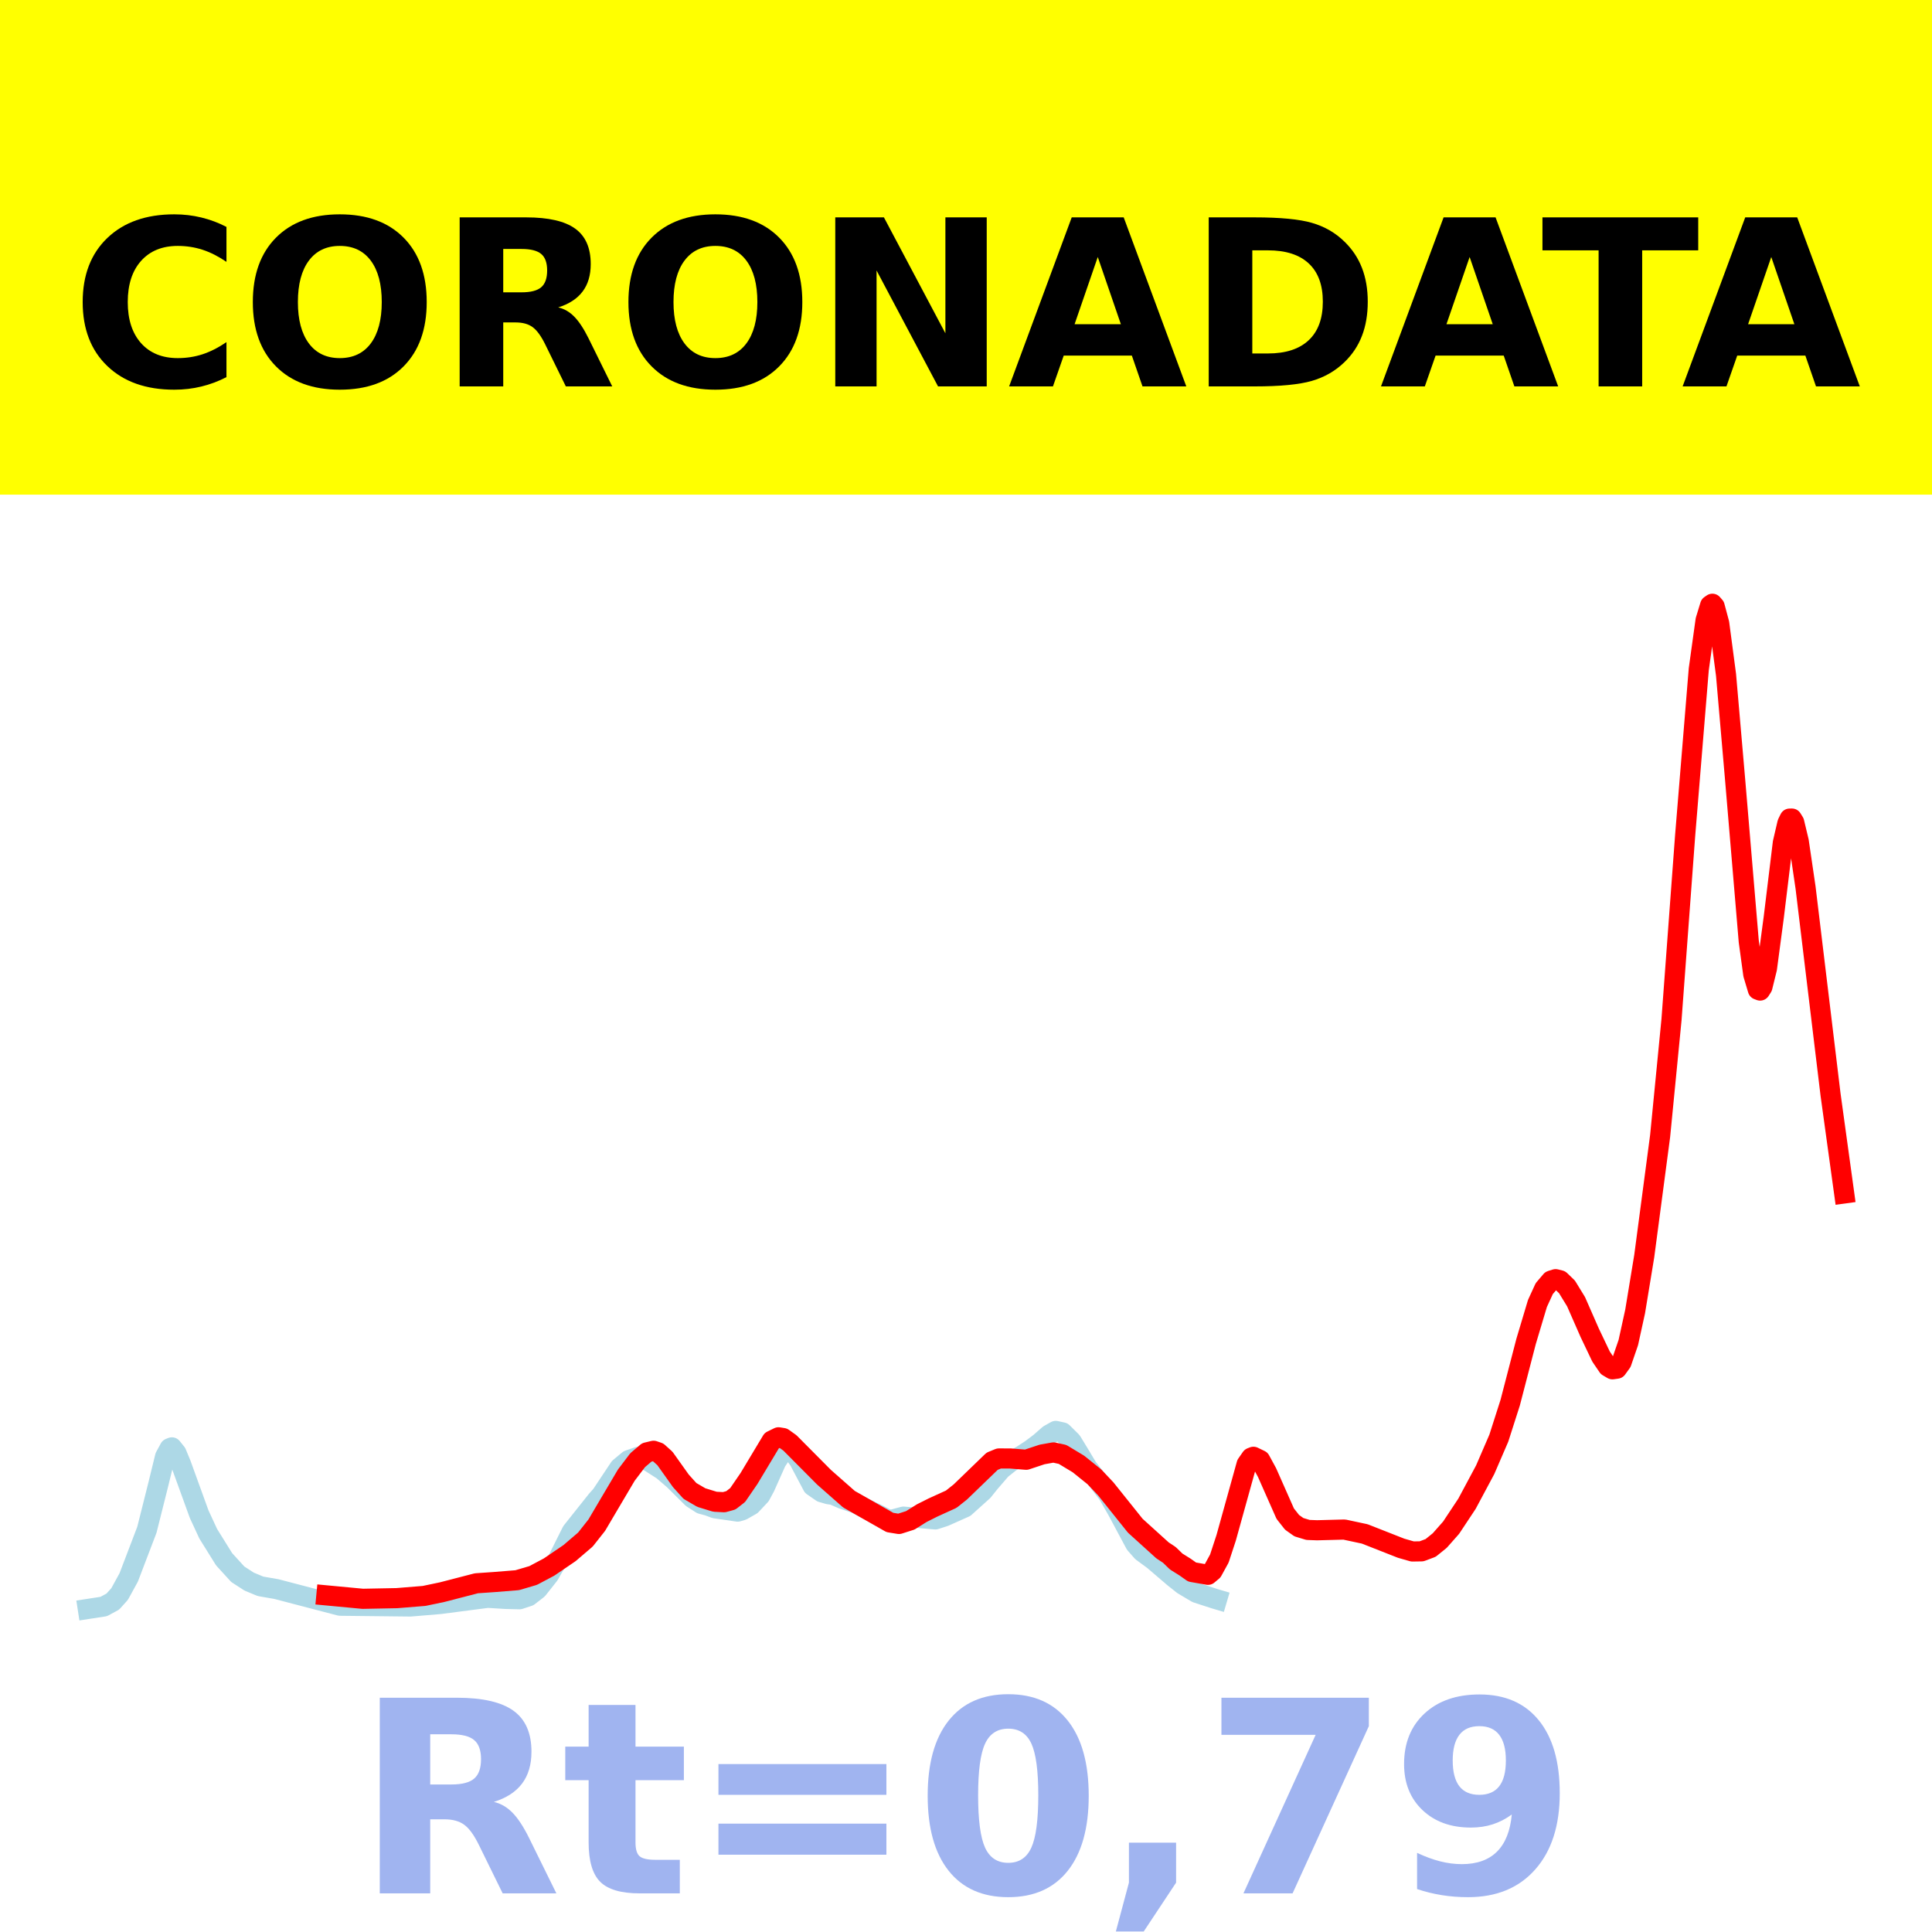
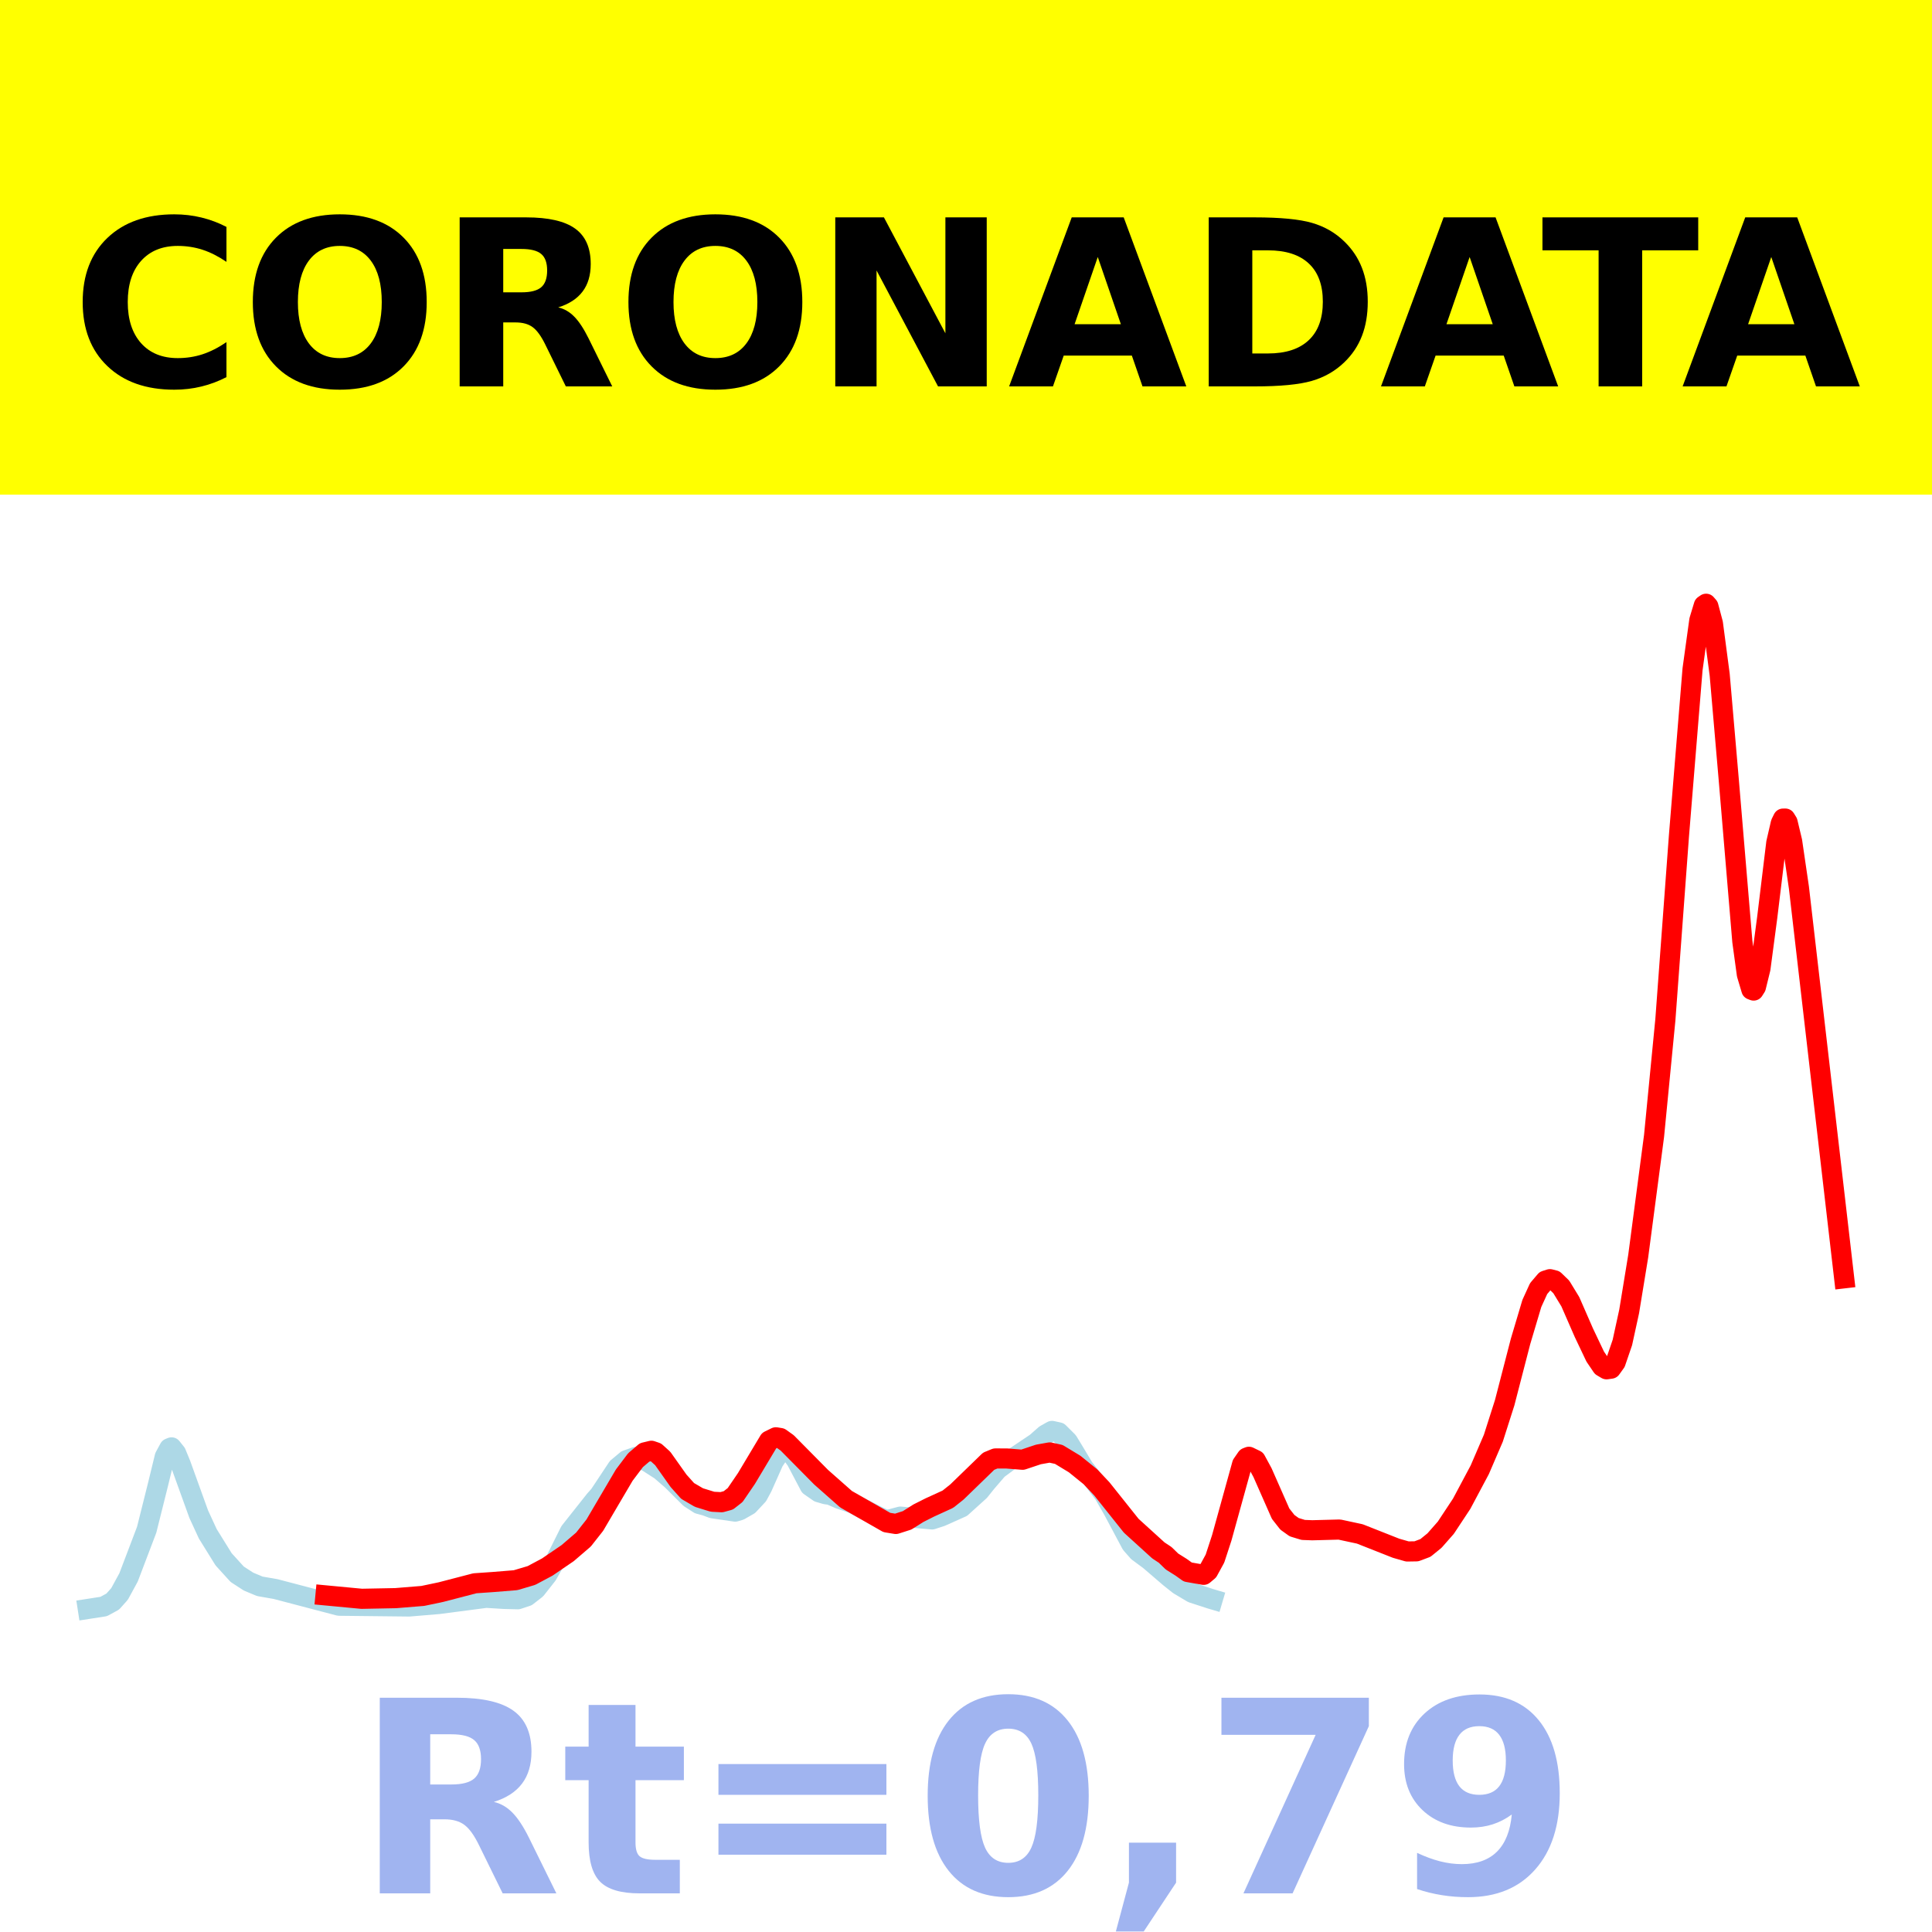
<svg xmlns="http://www.w3.org/2000/svg" xmlns:xlink="http://www.w3.org/1999/xlink" height="144pt" version="1.1" viewBox="0 0 144 144" width="144pt">
  <defs>
    <style type="text/css">*{stroke-linecap:butt;stroke-linejoin:round;}</style>
  </defs>
  <g id="figure_1">
    <g id="patch_1">
      <path d="M 0 144  L 144 144  L 144 0  L 0 0  z " style="fill:#ffffff;" />
    </g>
    <g id="axes_1">
      <g id="patch_2">
        <path d="M 0 144  L 144 144  L 144 0  L 0 0  z " style="fill:#ffffff;" />
      </g>
      <g id="line2d_1">
-         <path clip-path="url(#p677926d473)" d="M 6.545 119.923  L 7.731 119.74  L 8.408 119.373  L 8.916 118.808  L 9.594 117.571  L 10.949 114.02  L 11.795 110.651  L 12.303 108.571  L 12.642 107.947  L 12.811 107.878  L 13.15 108.301  L 13.489 109.119  L 14.844 112.857  L 15.521 114.319  L 16.707 116.222  L 17.723 117.335  L 18.569 117.883  L 19.416 118.235  L 20.602 118.441  L 25.344 119.681  L 30.593 119.738  L 32.795 119.554  L 36.351 119.091  L 37.706 119.174  L 38.722 119.199  L 39.4 118.975  L 40.077 118.45  L 40.924 117.377  L 41.601 116.188  L 42.617 114.154  L 44.48 111.811  L 44.819 111.432  L 46.174 109.396  L 46.851 108.833  L 47.529 108.596  L 48.375 108.932  L 49.392 109.581  L 50.238 110.31  L 51.593 111.658  L 52.27 112.093  L 52.779 112.229  L 53.287 112.419  L 54.98 112.666  L 55.319 112.568  L 55.996 112.182  L 56.674 111.458  L 57.012 110.832  L 57.859 108.934  L 58.367 108.176  L 58.706 108.012  L 59.045 108.144  L 59.553 108.836  L 60.569 110.756  L 61.246 111.225  L 61.754 111.371  L 62.093 111.417  L 62.77 111.711  L 63.786 112.056  L 64.633 112.499  L 65.48 112.901  L 66.157 113.248  L 66.496 113.267  L 67.343 113.04  L 69.714 113.248  L 70.391 113.029  L 71.915 112.35  L 73.27 111.131  L 73.778 110.497  L 74.625 109.517  L 75.302 108.978  L 76.149 108.481  L 76.827 108.041  L 77.504 107.532  L 78.181 106.937  L 78.689 106.652  L 79.197 106.764  L 79.875 107.436  L 80.383 108.269  L 81.06 109.399  L 81.738 110.256  L 82.585 111.369  L 83.262 112.547  L 84.617 115.079  L 85.125 115.656  L 85.972 116.278  L 87.496 117.581  L 88.173 118.119  L 89.189 118.723  L 90.544 119.162  L 90.713 119.212  L 90.713 119.212  " style="fill:none;stroke:#add8e6;stroke-linecap:square;stroke-width:1.5;" />
+         <path clip-path="url(#p7fb07bc778)" d="M 6.545 119.923  L 7.726 119.74  L 8.401 119.373  L 8.907 118.808  L 9.582 117.571  L 10.932 114.02  L 11.775 110.651  L 12.281 108.571  L 12.619 107.947  L 12.787 107.878  L 13.125 108.301  L 13.462 109.119  L 14.812 112.857  L 15.486 114.319  L 16.667 116.222  L 17.679 117.335  L 18.523 117.883  L 19.366 118.235  L 20.547 118.441  L 25.271 119.681  L 30.5 119.738  L 32.694 119.554  L 36.236 119.091  L 37.586 119.174  L 38.598 119.199  L 39.273 118.975  L 39.948 118.45  L 40.791 117.377  L 41.466 116.188  L 42.478 114.154  L 44.334 111.811  L 44.671 111.432  L 46.021 109.396  L 46.695 108.833  L 47.37 108.596  L 48.214 108.932  L 49.226 109.581  L 50.069 110.31  L 51.419 111.658  L 52.094 112.093  L 52.6 112.229  L 53.106 112.419  L 54.793 112.666  L 55.13 112.568  L 55.805 112.182  L 56.48 111.458  L 56.817 110.832  L 57.661 108.934  L 58.167 108.176  L 58.504 108.012  L 58.842 108.144  L 59.348 108.836  L 60.36 110.756  L 61.035 111.225  L 61.541 111.371  L 61.878 111.417  L 62.553 111.711  L 63.565 112.056  L 64.409 112.499  L 65.421 113.01  L 65.927 113.248  L 66.264 113.267  L 67.108 113.04  L 69.47 113.248  L 70.144 113.029  L 71.663 112.35  L 73.012 111.131  L 73.518 110.497  L 74.362 109.517  L 75.205 108.892  L 77.23 107.532  L 77.904 106.937  L 78.41 106.652  L 78.917 106.764  L 79.591 107.436  L 80.097 108.269  L 80.772 109.399  L 81.447 110.256  L 82.291 111.369  L 82.965 112.547  L 84.315 115.079  L 84.821 115.656  L 85.664 116.278  L 87.183 117.581  L 87.858 118.119  L 88.87 118.723  L 90.219 119.162  L 90.388 119.212  L 90.388 119.212  " style="fill:none;stroke:#add8e6;stroke-linecap:square;stroke-width:1.5;" />
      </g>
      <g id="line2d_2">
-         <path clip-path="url(#p677926d473)" d="M 24.327 118.91  L 27.037 119.165  L 29.577 119.116  L 31.61 118.951  L 32.964 118.667  L 35.505 118.009  L 36.859 117.915  L 38.553 117.778  L 39.738 117.428  L 40.924 116.798  L 42.448 115.762  L 43.634 114.748  L 44.48 113.676  L 45.496 111.954  L 46.682 109.948  L 47.529 108.831  L 48.206 108.254  L 48.714 108.132  L 49.053 108.248  L 49.561 108.706  L 50.746 110.371  L 51.424 111.125  L 52.27 111.619  L 53.287 111.931  L 53.964 111.966  L 54.472 111.827  L 54.98 111.432  L 55.827 110.197  L 57.52 107.376  L 58.028 107.128  L 58.367 107.183  L 58.875 107.545  L 61.416 110.103  L 63.278 111.742  L 66.327 113.476  L 67.004 113.587  L 67.851 113.316  L 68.698 112.784  L 69.544 112.359  L 70.899 111.742  L 71.577 111.203  L 73.948 108.913  L 74.456 108.705  L 75.302 108.707  L 76.488 108.801  L 77.673 108.407  L 78.52 108.256  L 79.197 108.404  L 80.383 109.12  L 81.568 110.074  L 82.415 110.969  L 84.617 113.719  L 86.649 115.558  L 87.157 115.892  L 87.665 116.385  L 88.342 116.809  L 88.851 117.17  L 90.036 117.378  L 90.375 117.093  L 90.883 116.167  L 91.391 114.62  L 92.915 109.134  L 93.254 108.647  L 93.423 108.58  L 93.931 108.825  L 94.439 109.759  L 95.794 112.82  L 96.302 113.465  L 96.81 113.827  L 97.487 114.032  L 98.165 114.057  L 100.197 114.004  L 101.721 114.33  L 104.431 115.396  L 105.278 115.638  L 105.955 115.627  L 106.632 115.373  L 107.31 114.825  L 108.157 113.866  L 109.342 112.079  L 110.697 109.546  L 111.713 107.194  L 112.56 104.549  L 113.745 99.984  L 114.592 97.153  L 115.1 96.045  L 115.608 95.449  L 115.947 95.342  L 116.286 95.428  L 116.794 95.917  L 117.471 97.022  L 118.487 99.337  L 119.334 101.113  L 119.842 101.86  L 120.181 102.059  L 120.519 102.012  L 120.858 101.542  L 121.366 100.064  L 121.874 97.746  L 122.552 93.623  L 123.737 84.664  L 124.584 76.002  L 125.6 62.285  L 126.616 49.887  L 127.124 46.228  L 127.463 45.117  L 127.632 45  L 127.801 45.194  L 128.14 46.46  L 128.648 50.294  L 129.326 58.113  L 130.342 70.164  L 130.68 72.633  L 131.019 73.765  L 131.189 73.83  L 131.358 73.566  L 131.697 72.19  L 132.205 68.375  L 132.882 62.814  L 133.221 61.357  L 133.39 61.014  L 133.559 61.012  L 133.729 61.287  L 134.068 62.704  L 134.576 66.158  L 136.438 81.58  L 137.455 88.953  L 137.455 88.953  " style="fill:none;stroke:#ff0000;stroke-linecap:square;stroke-width:1.5;" />
+         <path clip-path="url(#p7fb07bc778)" d="M 24.259 118.91  L 26.958 119.165  L 29.488 119.116  L 31.513 118.951  L 32.862 118.667  L 35.393 118.009  L 36.742 117.915  L 38.429 117.778  L 39.61 117.428  L 40.791 116.798  L 42.309 115.762  L 43.49 114.748  L 44.334 113.676  L 45.346 111.954  L 46.527 109.948  L 47.37 108.831  L 48.045 108.254  L 48.551 108.132  L 48.888 108.248  L 49.395 108.706  L 50.575 110.371  L 51.25 111.125  L 52.094 111.619  L 53.106 111.931  L 53.781 111.966  L 54.287 111.827  L 54.793 111.432  L 55.636 110.197  L 57.323 107.376  L 57.829 107.128  L 58.167 107.183  L 58.673 107.545  L 61.203 110.103  L 63.059 111.742  L 66.096 113.476  L 66.77 113.587  L 67.614 113.316  L 68.457 112.784  L 69.301 112.359  L 70.65 111.742  L 71.325 111.203  L 73.687 108.913  L 74.193 108.705  L 75.037 108.707  L 76.217 108.801  L 77.398 108.407  L 78.242 108.256  L 78.917 108.404  L 80.097 109.12  L 81.278 110.074  L 82.122 110.969  L 84.315 113.719  L 86.339 115.558  L 86.845 115.892  L 87.351 116.385  L 88.026 116.809  L 88.532 117.17  L 89.713 117.378  L 90.051 117.093  L 90.557 116.167  L 91.063 114.62  L 92.581 109.134  L 92.918 108.647  L 93.087 108.58  L 93.593 108.825  L 94.099 109.759  L 95.449 112.82  L 95.955 113.465  L 96.461 113.827  L 97.136 114.032  L 97.811 114.057  L 99.835 114.004  L 101.353 114.33  L 104.052 115.396  L 104.896 115.638  L 105.571 115.627  L 106.246 115.373  L 106.92 114.825  L 107.764 113.866  L 108.945 112.079  L 110.294 109.546  L 111.306 107.194  L 112.15 104.549  L 113.331 99.984  L 114.174 97.153  L 114.68 96.045  L 115.187 95.449  L 115.524 95.342  L 115.861 95.428  L 116.367 95.917  L 117.042 97.022  L 118.054 99.337  L 118.898 101.113  L 119.404 101.86  L 119.741 102.059  L 120.079 102.012  L 120.416 101.542  L 120.922 100.064  L 121.428 97.746  L 122.103 93.623  L 123.284 84.664  L 124.127 76.002  L 125.14 62.285  L 126.152 49.887  L 126.658 46.228  L 126.995 45.117  L 127.164 45  L 127.333 45.194  L 127.67 46.46  L 128.176 50.294  L 128.851 58.113  L 129.863 70.164  L 130.201 72.633  L 130.538 73.765  L 130.707 73.83  L 130.875 73.566  L 131.213 72.19  L 131.719 68.375  L 132.394 62.814  L 132.731 61.357  L 132.9 61.014  L 133.068 61.012  L 133.237 61.287  L 133.575 62.704  L 134.081 66.158  L 137.455 95.278  L 137.455 95.278  " style="fill:none;stroke:#ff0000;stroke-linecap:square;stroke-width:1.5;" />
      </g>
      <g id="patch_3">
        <path d="M 0 144  L 0 0  " style="fill:none;stroke:#ffffff;stroke-linecap:square;stroke-linejoin:miter;stroke-width:0.8;" />
      </g>
      <g id="patch_4">
        <path d="M 144 144  L 144 0  " style="fill:none;stroke:#ffffff;stroke-linecap:square;stroke-linejoin:miter;stroke-width:0.8;" />
      </g>
      <g id="patch_5">
        <path d="M 0 144  L 144 144  " style="fill:none;stroke:#ffffff;stroke-linecap:square;stroke-linejoin:miter;stroke-width:0.8;" />
      </g>
      <g id="patch_6">
        <path d="M 0 0  L 144 0  " style="fill:none;stroke:#ffffff;stroke-linecap:square;stroke-linejoin:miter;stroke-width:0.8;" />
      </g>
    </g>
    <g id="text_1">
      <g id="patch_7">
        <path d="M -64.848 36.368  L 208.848 36.368  L 208.848 -7.654  L -64.848 -7.654  z " style="fill:#ffff00;stroke:#ffff00;stroke-linejoin:miter;" />
      </g>
      <g transform="translate(72 9.45018)scale(0.1728 -0.1728)" />
      <g transform="translate(-60.87375 28.8)scale(0.1728 -0.1728)">
        <defs>
          <path id="DejaVuSans-Bold-32" />
          <path d="M 67 4  Q 61.812 1.312 56.203 -0.047  Q 50.594 -1.422 44.484 -1.422  Q 26.266 -1.422 15.625 8.766  Q 4.984 18.953 4.984 36.375  Q 4.984 53.859 15.625 64.031  Q 26.266 74.219 44.484 74.219  Q 50.594 74.219 56.203 72.844  Q 61.812 71.484 67 68.797  L 67 53.719  Q 61.766 57.281 56.688 58.938  Q 51.609 60.594 46 60.594  Q 35.938 60.594 30.172 54.141  Q 24.422 47.703 24.422 36.375  Q 24.422 25.094 30.172 18.641  Q 35.938 12.203 46 12.203  Q 51.609 12.203 56.688 13.859  Q 61.766 15.531 67 19.094  z " id="DejaVuSans-Bold-67" />
          <path d="M 42.484 60.594  Q 33.891 60.594 29.156 54.25  Q 24.422 47.906 24.422 36.375  Q 24.422 24.906 29.156 18.547  Q 33.891 12.203 42.484 12.203  Q 51.125 12.203 55.859 18.547  Q 60.594 24.906 60.594 36.375  Q 60.594 47.906 55.859 54.25  Q 51.125 60.594 42.484 60.594  z M 42.484 74.219  Q 60.062 74.219 70.016 64.156  Q 79.984 54.109 79.984 36.375  Q 79.984 18.703 70.016 8.641  Q 60.062 -1.422 42.484 -1.422  Q 24.953 -1.422 14.969 8.641  Q 4.984 18.703 4.984 36.375  Q 4.984 54.109 14.969 64.156  Q 24.953 74.219 42.484 74.219  z " id="DejaVuSans-Bold-79" />
          <path d="M 35.891 40.578  Q 41.797 40.578 44.359 42.766  Q 46.922 44.969 46.922 50  Q 46.922 54.984 44.359 57.125  Q 41.797 59.281 35.891 59.281  L 27.984 59.281  L 27.984 40.578  z M 27.984 27.594  L 27.984 0  L 9.188 0  L 9.188 72.906  L 37.891 72.906  Q 52.297 72.906 59 68.062  Q 65.719 63.234 65.719 52.781  Q 65.719 45.562 62.219 40.922  Q 58.734 36.281 51.703 34.078  Q 55.562 33.203 58.609 30.094  Q 61.672 27 64.797 20.703  L 75 0  L 54.984 0  L 46.094 18.109  Q 43.406 23.578 40.641 25.578  Q 37.891 27.594 33.297 27.594  z " id="DejaVuSans-Bold-82" />
          <path d="M 9.188 72.906  L 30.172 72.906  L 56.688 22.906  L 56.688 72.906  L 74.516 72.906  L 74.516 0  L 53.516 0  L 27 50  L 27 0  L 9.188 0  z " id="DejaVuSans-Bold-78" />
          <path d="M 53.422 13.281  L 24.031 13.281  L 19.391 0  L 0.484 0  L 27.484 72.906  L 49.906 72.906  L 76.906 0  L 58.016 0  z M 28.719 26.812  L 48.688 26.812  L 38.719 55.812  z " id="DejaVuSans-Bold-65" />
          <path d="M 27.984 58.688  L 27.984 14.203  L 34.719 14.203  Q 46.234 14.203 52.312 19.922  Q 58.406 25.641 58.406 36.531  Q 58.406 47.359 52.344 53.016  Q 46.297 58.688 34.719 58.688  z M 9.188 72.906  L 29 72.906  Q 45.609 72.906 53.734 70.531  Q 61.859 68.172 67.672 62.5  Q 72.797 57.562 75.281 51.109  Q 77.781 44.672 77.781 36.531  Q 77.781 28.266 75.281 21.797  Q 72.797 15.328 67.672 10.406  Q 61.812 4.734 53.609 2.359  Q 45.406 0 29 0  L 9.188 0  z " id="DejaVuSans-Bold-68" />
          <path d="M 0.484 72.906  L 67.672 72.906  L 67.672 58.688  L 43.5 58.688  L 43.5 0  L 24.703 0  L 24.703 58.688  L 0.484 58.688  z " id="DejaVuSans-Bold-84" />
        </defs>
        <use xlink:href="#DejaVuSans-Bold-32" />
        <use x="34.814" xlink:href="#DejaVuSans-Bold-32" />
        <use x="69.629" xlink:href="#DejaVuSans-Bold-32" />
        <use x="104.443" xlink:href="#DejaVuSans-Bold-32" />
        <use x="139.258" xlink:href="#DejaVuSans-Bold-32" />
        <use x="174.072" xlink:href="#DejaVuSans-Bold-32" />
        <use x="208.887" xlink:href="#DejaVuSans-Bold-32" />
        <use x="243.701" xlink:href="#DejaVuSans-Bold-32" />
        <use x="278.516" xlink:href="#DejaVuSans-Bold-32" />
        <use x="313.33" xlink:href="#DejaVuSans-Bold-32" />
        <use x="348.145" xlink:href="#DejaVuSans-Bold-32" />
        <use x="382.959" xlink:href="#DejaVuSans-Bold-67" />
        <use x="456.348" xlink:href="#DejaVuSans-Bold-79" />
        <use x="541.357" xlink:href="#DejaVuSans-Bold-82" />
        <use x="618.359" xlink:href="#DejaVuSans-Bold-79" />
        <use x="703.369" xlink:href="#DejaVuSans-Bold-78" />
        <use x="787.061" xlink:href="#DejaVuSans-Bold-65" />
        <use x="864.453" xlink:href="#DejaVuSans-Bold-68" />
        <use x="947.461" xlink:href="#DejaVuSans-Bold-65" />
        <use x="1017.104" xlink:href="#DejaVuSans-Bold-84" />
        <use x="1077.566" xlink:href="#DejaVuSans-Bold-65" />
        <use x="1154.959" xlink:href="#DejaVuSans-Bold-32" />
        <use x="1189.773" xlink:href="#DejaVuSans-Bold-32" />
        <use x="1224.588" xlink:href="#DejaVuSans-Bold-32" />
        <use x="1259.402" xlink:href="#DejaVuSans-Bold-32" />
        <use x="1294.217" xlink:href="#DejaVuSans-Bold-32" />
        <use x="1329.031" xlink:href="#DejaVuSans-Bold-32" />
        <use x="1363.846" xlink:href="#DejaVuSans-Bold-32" />
        <use x="1398.66" xlink:href="#DejaVuSans-Bold-32" />
        <use x="1433.475" xlink:href="#DejaVuSans-Bold-32" />
        <use x="1468.289" xlink:href="#DejaVuSans-Bold-32" />
        <use x="1503.104" xlink:href="#DejaVuSans-Bold-32" />
      </g>
    </g>
    <g id="text_2">
      <g style="fill:#4169e1;opacity:0.5;" transform="translate(26.46875 141.12)scale(0.2 -0.2)">
        <defs>
          <path d="M 27.484 70.219  L 27.484 54.688  L 45.516 54.688  L 45.516 42.188  L 27.484 42.188  L 27.484 19  Q 27.484 15.188 29 13.844  Q 30.516 12.5 35.016 12.5  L 44 12.5  L 44 0  L 29 0  Q 18.656 0 14.328 4.312  Q 10.016 8.641 10.016 19  L 10.016 42.188  L 1.312 42.188  L 1.312 54.688  L 10.016 54.688  L 10.016 70.219  z " id="DejaVuSans-Bold-116" />
          <path d="M 10.594 48.188  L 73.188 48.188  L 73.188 36.719  L 10.594 36.719  z M 10.594 25.984  L 73.188 25.984  L 73.188 14.406  L 10.594 14.406  z " id="DejaVuSans-Bold-61" />
          <path d="M 46 36.531  Q 46 50.203 43.438 55.781  Q 40.875 61.375 34.812 61.375  Q 28.766 61.375 26.172 55.781  Q 23.578 50.203 23.578 36.531  Q 23.578 22.703 26.172 17.031  Q 28.766 11.375 34.812 11.375  Q 40.828 11.375 43.406 17.031  Q 46 22.703 46 36.531  z M 64.797 36.375  Q 64.797 18.266 56.984 8.422  Q 49.172 -1.422 34.812 -1.422  Q 20.406 -1.422 12.594 8.422  Q 4.781 18.266 4.781 36.375  Q 4.781 54.547 12.594 64.375  Q 20.406 74.219 34.812 74.219  Q 49.172 74.219 56.984 64.375  Q 64.797 54.547 64.797 36.375  z " id="DejaVuSans-Bold-48" />
          <path d="M 10.203 18.891  L 27.781 18.891  L 27.781 4  L 15.719 -14.203  L 5.328 -14.203  L 10.203 4  z " id="DejaVuSans-Bold-44" />
          <path d="M 6.688 72.906  L 61.625 72.906  L 61.625 62.312  L 33.203 0  L 14.891 0  L 41.797 59.078  L 6.688 59.078  z " id="DejaVuSans-Bold-55" />
          <path d="M 10.016 1.609  L 10.016 15.094  Q 14.5 12.984 18.594 11.938  Q 22.703 10.891 26.703 10.891  Q 35.109 10.891 39.797 15.547  Q 44.484 20.219 45.312 29.391  Q 42 26.953 38.234 25.734  Q 34.469 24.516 30.078 24.516  Q 18.891 24.516 12.031 31.031  Q 5.172 37.547 5.172 48.188  Q 5.172 59.969 12.812 67.047  Q 20.453 74.125 33.297 74.125  Q 47.562 74.125 55.375 64.5  Q 63.188 54.891 63.188 37.312  Q 63.188 19.234 54.047 8.906  Q 44.922 -1.422 29 -1.422  Q 23.875 -1.422 19.188 -0.656  Q 14.5 0.094 10.016 1.609  z M 33.203 36.719  Q 38.141 36.719 40.625 39.906  Q 43.109 43.109 43.109 49.516  Q 43.109 55.859 40.625 59.078  Q 38.141 62.312 33.203 62.312  Q 28.266 62.312 25.781 59.078  Q 23.297 55.859 23.297 49.516  Q 23.297 43.109 25.781 39.906  Q 28.266 36.719 33.203 36.719  z " id="DejaVuSans-Bold-57" />
        </defs>
        <use xlink:href="#DejaVuSans-Bold-82" />
        <use x="77.002" xlink:href="#DejaVuSans-Bold-116" />
        <use x="124.805" xlink:href="#DejaVuSans-Bold-61" />
        <use x="208.594" xlink:href="#DejaVuSans-Bold-48" />
        <use x="278.174" xlink:href="#DejaVuSans-Bold-44" />
        <use x="316.162" xlink:href="#DejaVuSans-Bold-55" />
        <use x="385.742" xlink:href="#DejaVuSans-Bold-57" />
      </g>
    </g>
  </g>
  <defs>
-     <clipPath id="p677926d473">
+     <clipPath id="p7fb07bc778">
      <rect height="144" width="144" x="0" y="0" />
    </clipPath>
  </defs>
</svg>
